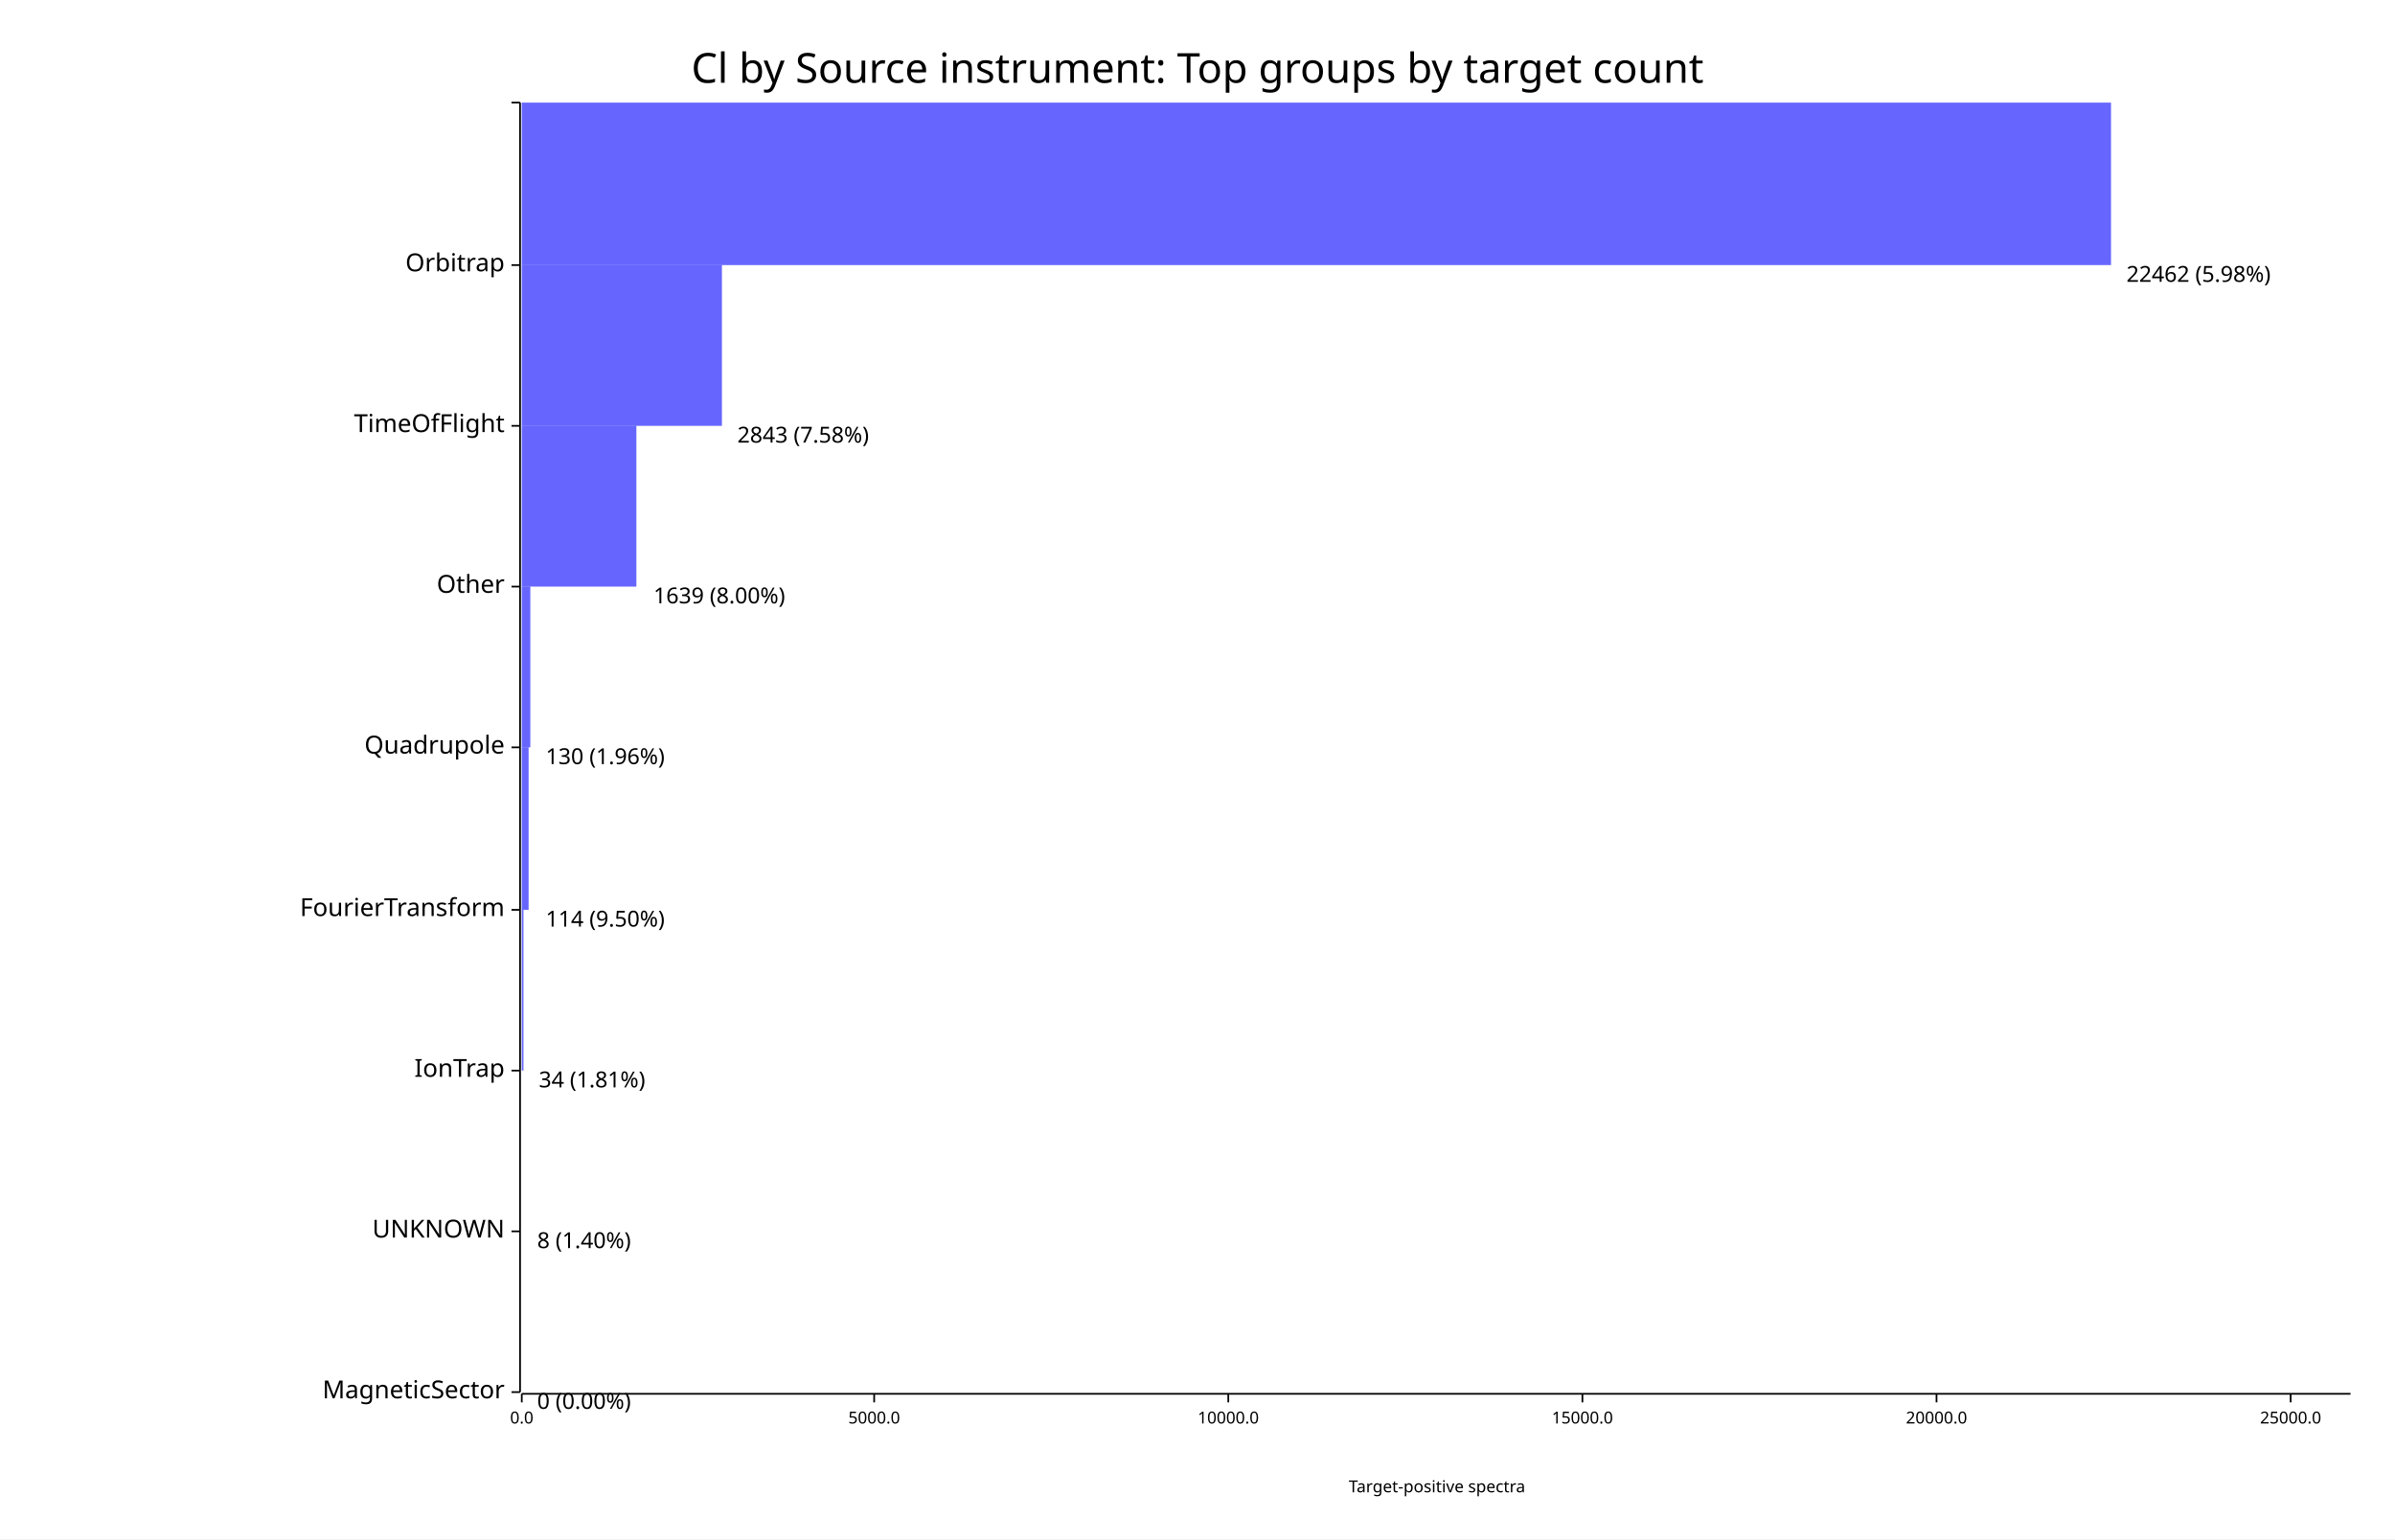
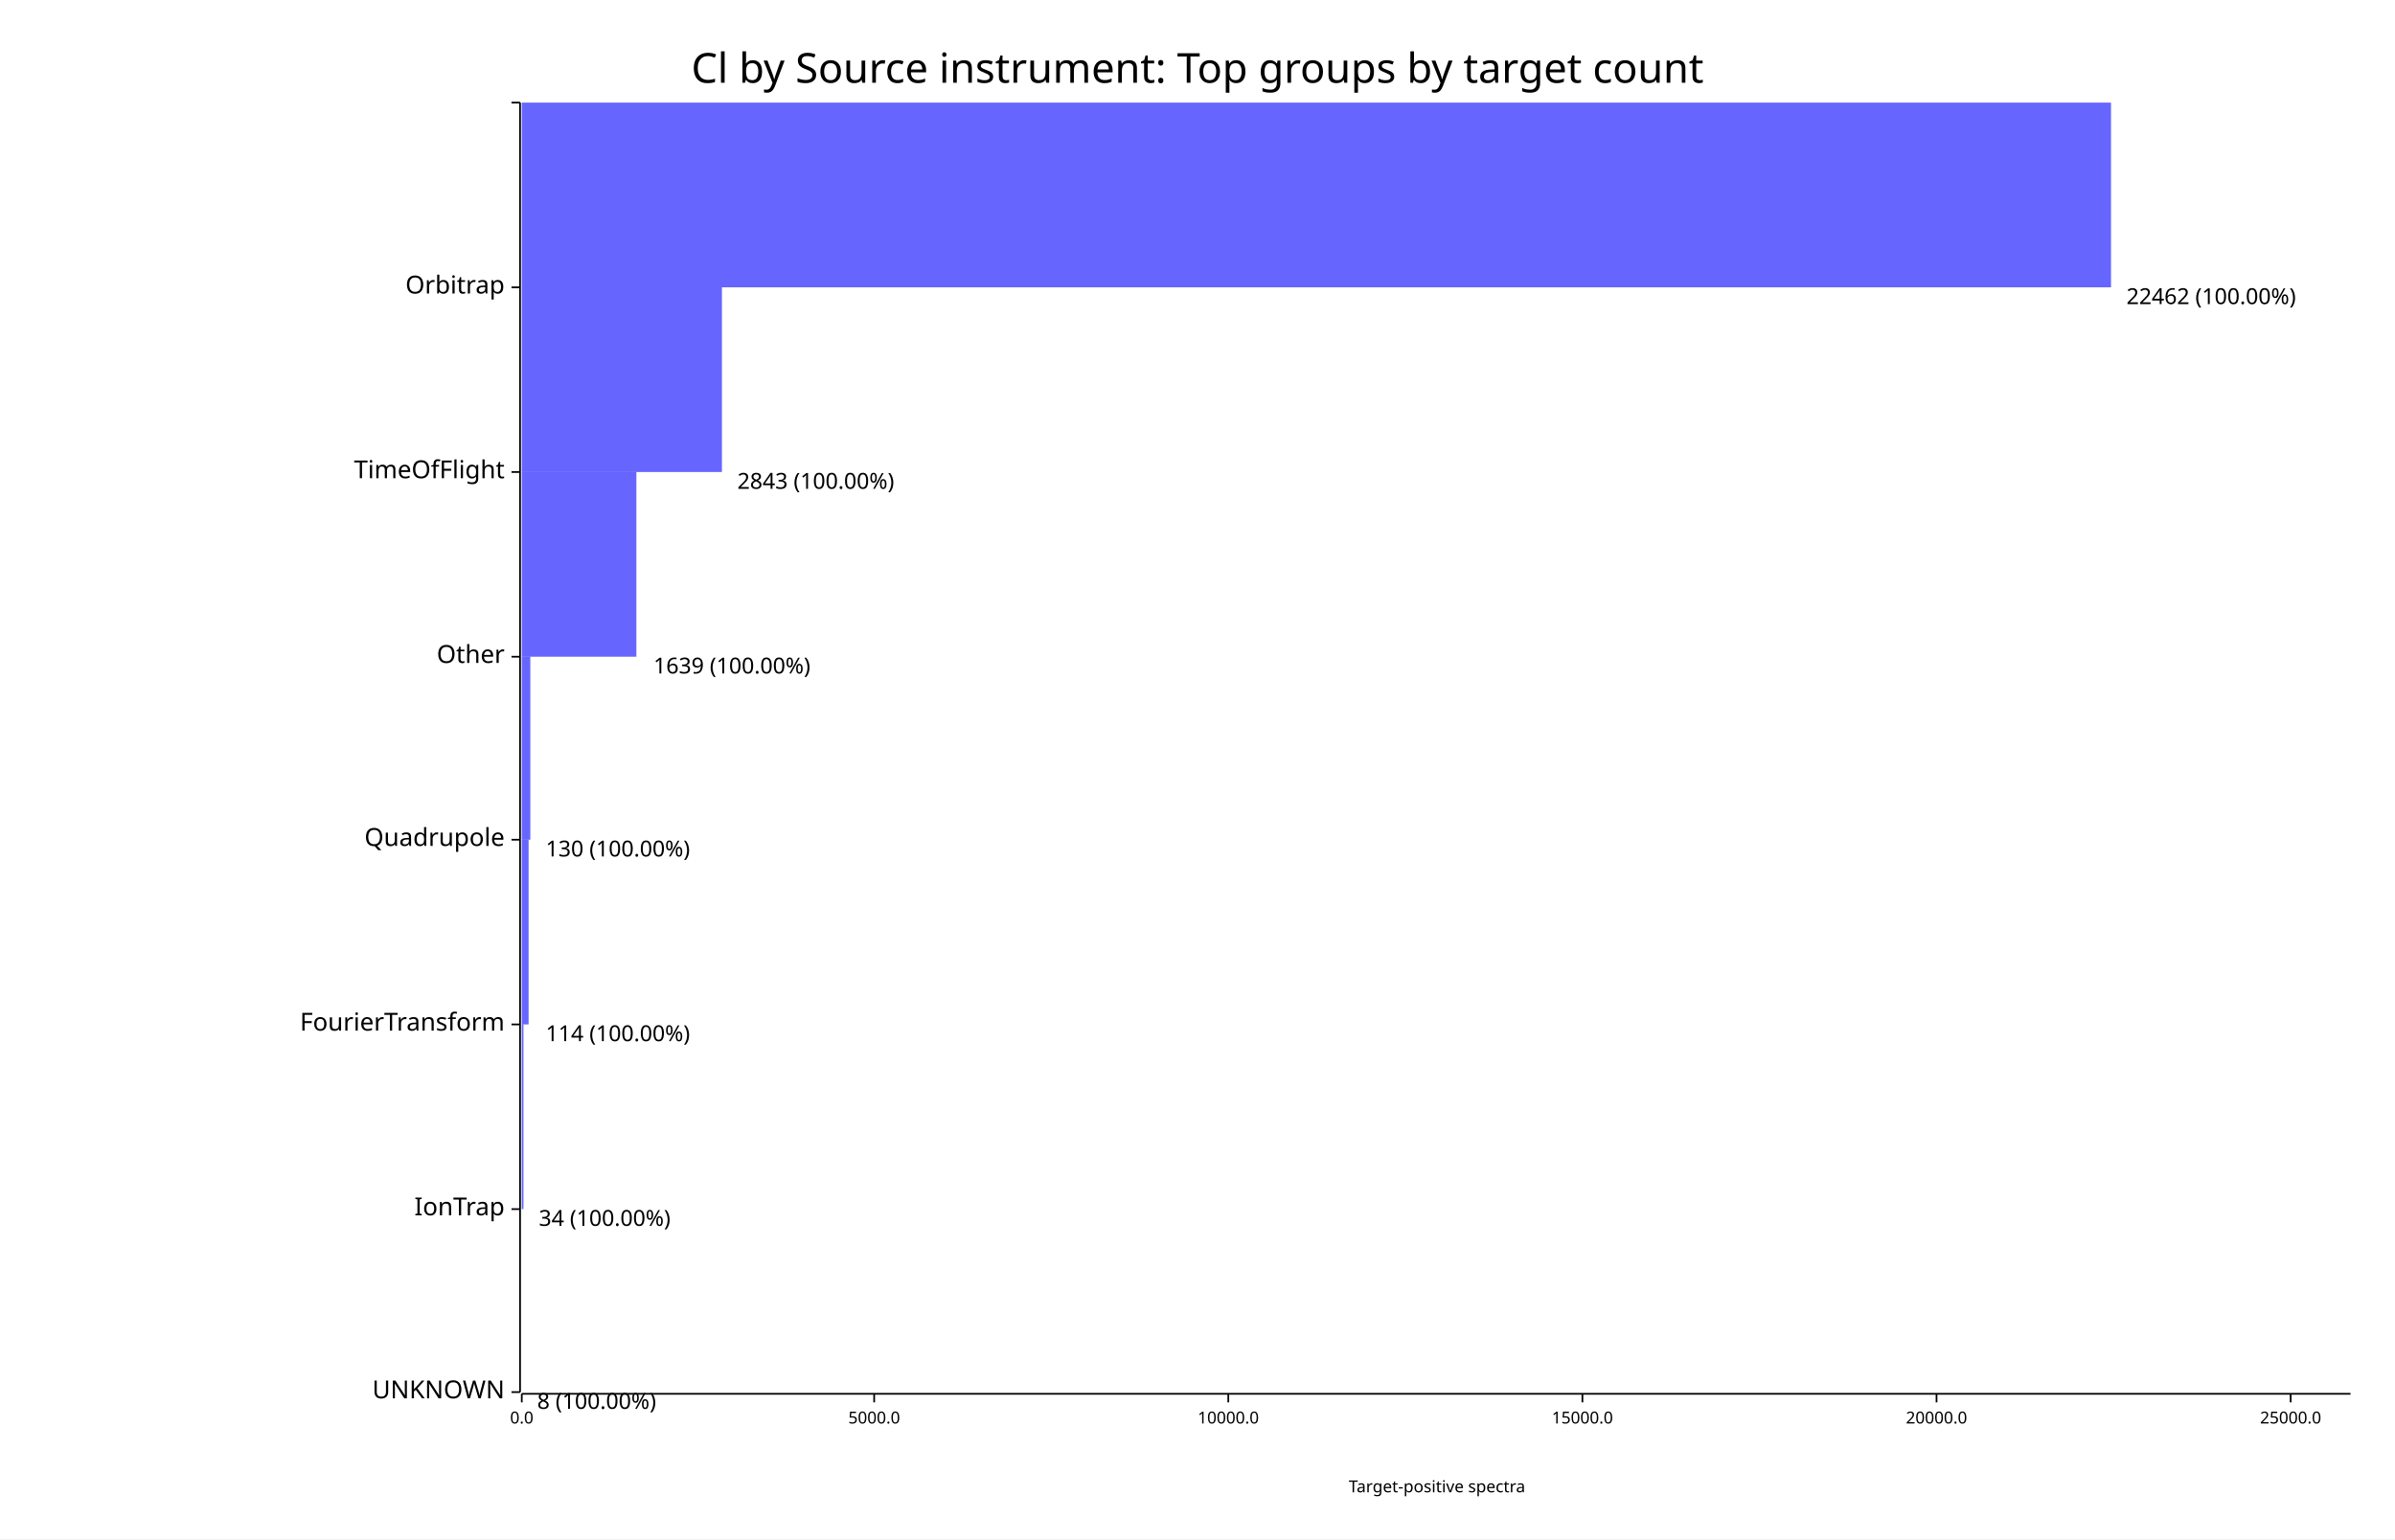
<svg xmlns="http://www.w3.org/2000/svg" width="1400" height="900" viewBox="0 0 1400 900">
  <rect x="0" y="0" width="1400" height="900" opacity="1" fill="#FFFFFF" stroke="none" />
  <text x="700" y="30" dy="0.76em" text-anchor="middle" font-family="sans-serif" font-size="24.194" opacity="1" fill="#000000">
Cl by Source instrument: Top groups by target count
</text>
  <text x="840" y="875" dy="-0.5ex" text-anchor="middle" font-family="sans-serif" font-size="9.677" opacity="1" fill="#000000">
Target-positive spectra
</text>
  <polyline fill="none" opacity="1" stroke="#000000" stroke-width="1" points="304,60 304,814 " />
  <text x="295" y="814" dy="0.5ex" text-anchor="end" font-family="sans-serif" font-size="14.516" opacity="1" fill="#000000">
- MagneticSector
+ UNKNOWN
</text>
  <polyline fill="none" opacity="1" stroke="#000000" stroke-width="1" points="299,814 304,814 " />
-   <text x="295" y="720" dy="0.5ex" text-anchor="end" font-family="sans-serif" font-size="14.516" opacity="1" fill="#000000">
- UNKNOWN
- </text>
-   <polyline fill="none" opacity="1" stroke="#000000" stroke-width="1" points="299,720 304,720 " />
-   <text x="295" y="626" dy="0.5ex" text-anchor="end" font-family="sans-serif" font-size="14.516" opacity="1" fill="#000000">
+   <text x="295" y="707" dy="0.5ex" text-anchor="end" font-family="sans-serif" font-size="14.516" opacity="1" fill="#000000">
IonTrap
</text>
-   <polyline fill="none" opacity="1" stroke="#000000" stroke-width="1" points="299,626 304,626 " />
-   <text x="295" y="532" dy="0.5ex" text-anchor="end" font-family="sans-serif" font-size="14.516" opacity="1" fill="#000000">
+   <polyline fill="none" opacity="1" stroke="#000000" stroke-width="1" points="299,707 304,707 " />
+   <text x="295" y="599" dy="0.5ex" text-anchor="end" font-family="sans-serif" font-size="14.516" opacity="1" fill="#000000">
FourierTransform
</text>
-   <polyline fill="none" opacity="1" stroke="#000000" stroke-width="1" points="299,532 304,532 " />
-   <text x="295" y="437" dy="0.5ex" text-anchor="end" font-family="sans-serif" font-size="14.516" opacity="1" fill="#000000">
+   <polyline fill="none" opacity="1" stroke="#000000" stroke-width="1" points="299,599 304,599 " />
+   <text x="295" y="491" dy="0.5ex" text-anchor="end" font-family="sans-serif" font-size="14.516" opacity="1" fill="#000000">
Quadrupole
</text>
-   <polyline fill="none" opacity="1" stroke="#000000" stroke-width="1" points="299,437 304,437 " />
-   <text x="295" y="343" dy="0.5ex" text-anchor="end" font-family="sans-serif" font-size="14.516" opacity="1" fill="#000000">
+   <polyline fill="none" opacity="1" stroke="#000000" stroke-width="1" points="299,491 304,491 " />
+   <text x="295" y="384" dy="0.5ex" text-anchor="end" font-family="sans-serif" font-size="14.516" opacity="1" fill="#000000">
Other
</text>
-   <polyline fill="none" opacity="1" stroke="#000000" stroke-width="1" points="299,343 304,343 " />
-   <text x="295" y="249" dy="0.5ex" text-anchor="end" font-family="sans-serif" font-size="14.516" opacity="1" fill="#000000">
+   <polyline fill="none" opacity="1" stroke="#000000" stroke-width="1" points="299,384 304,384 " />
+   <text x="295" y="276" dy="0.5ex" text-anchor="end" font-family="sans-serif" font-size="14.516" opacity="1" fill="#000000">
TimeOfFlight
</text>
-   <polyline fill="none" opacity="1" stroke="#000000" stroke-width="1" points="299,249 304,249 " />
-   <text x="295" y="155" dy="0.5ex" text-anchor="end" font-family="sans-serif" font-size="14.516" opacity="1" fill="#000000">
+   <polyline fill="none" opacity="1" stroke="#000000" stroke-width="1" points="299,276 304,276 " />
+   <text x="295" y="168" dy="0.5ex" text-anchor="end" font-family="sans-serif" font-size="14.516" opacity="1" fill="#000000">
Orbitrap
</text>
-   <polyline fill="none" opacity="1" stroke="#000000" stroke-width="1" points="299,155 304,155 " />
+   <polyline fill="none" opacity="1" stroke="#000000" stroke-width="1" points="299,168 304,168 " />
  <text x="295" y="60" dy="0.5ex" text-anchor="end" font-family="sans-serif" font-size="14.516" opacity="1" fill="#000000">

</text>
  <polyline fill="none" opacity="1" stroke="#000000" stroke-width="1" points="299,60 304,60 " />
  <polyline fill="none" opacity="1" stroke="#000000" stroke-width="1" points="305,815 1374,815 " />
  <text x="305" y="825" dy="0.76em" text-anchor="middle" font-family="sans-serif" font-size="9.677" opacity="1" fill="#000000">
0.0
</text>
  <polyline fill="none" opacity="1" stroke="#000000" stroke-width="1" points="305,815 305,820 " />
  <text x="511" y="825" dy="0.76em" text-anchor="middle" font-family="sans-serif" font-size="9.677" opacity="1" fill="#000000">
5000.0
</text>
  <polyline fill="none" opacity="1" stroke="#000000" stroke-width="1" points="511,815 511,820 " />
  <text x="718" y="825" dy="0.76em" text-anchor="middle" font-family="sans-serif" font-size="9.677" opacity="1" fill="#000000">
10000.0
</text>
  <polyline fill="none" opacity="1" stroke="#000000" stroke-width="1" points="718,815 718,820 " />
  <text x="925" y="825" dy="0.76em" text-anchor="middle" font-family="sans-serif" font-size="9.677" opacity="1" fill="#000000">
15000.0
</text>
  <polyline fill="none" opacity="1" stroke="#000000" stroke-width="1" points="925,815 925,820 " />
  <text x="1132" y="825" dy="0.76em" text-anchor="middle" font-family="sans-serif" font-size="9.677" opacity="1" fill="#000000">
20000.0
</text>
  <polyline fill="none" opacity="1" stroke="#000000" stroke-width="1" points="1132,815 1132,820 " />
  <text x="1339" y="825" dy="0.76em" text-anchor="middle" font-family="sans-serif" font-size="9.677" opacity="1" fill="#000000">
25000.0
</text>
  <polyline fill="none" opacity="1" stroke="#000000" stroke-width="1" points="1339,815 1339,820 " />
-   <rect x="305" y="720" width="0" height="94" opacity="0.6" fill="#0000FF" stroke="none" />
+   <rect x="305" y="707" width="0" height="107" opacity="0.6" fill="#0000FF" stroke="none" />
  <text x="314" y="814" dy="0.76em" text-anchor="start" font-family="sans-serif" font-size="12.903" opacity="1" fill="#000000">
- 0 (0.00%)
+ 8 (100.00%)
</text>
-   <rect x="305" y="626" width="0" height="94" opacity="0.6" fill="#0000FF" stroke="none" />
-   <text x="314" y="720" dy="0.76em" text-anchor="start" font-family="sans-serif" font-size="12.903" opacity="1" fill="#000000">
- 8 (1.40%)
+   <rect x="305" y="599" width="1" height="108" opacity="0.6" fill="#0000FF" stroke="none" />
+   <text x="315" y="707" dy="0.76em" text-anchor="start" font-family="sans-serif" font-size="12.903" opacity="1" fill="#000000">
+ 34 (100.00%)
</text>
-   <rect x="305" y="532" width="1" height="94" opacity="0.6" fill="#0000FF" stroke="none" />
-   <text x="315" y="626" dy="0.76em" text-anchor="start" font-family="sans-serif" font-size="12.903" opacity="1" fill="#000000">
- 34 (1.81%)
+   <rect x="305" y="491" width="4" height="108" opacity="0.6" fill="#0000FF" stroke="none" />
+   <text x="319" y="599" dy="0.76em" text-anchor="start" font-family="sans-serif" font-size="12.903" opacity="1" fill="#000000">
+ 114 (100.00%)
</text>
-   <rect x="305" y="437" width="4" height="95" opacity="0.6" fill="#0000FF" stroke="none" />
-   <text x="319" y="532" dy="0.76em" text-anchor="start" font-family="sans-serif" font-size="12.903" opacity="1" fill="#000000">
- 114 (9.50%)
+   <rect x="305" y="384" width="5" height="107" opacity="0.6" fill="#0000FF" stroke="none" />
+   <text x="319" y="491" dy="0.76em" text-anchor="start" font-family="sans-serif" font-size="12.903" opacity="1" fill="#000000">
+ 130 (100.00%)
</text>
-   <rect x="305" y="343" width="5" height="94" opacity="0.6" fill="#0000FF" stroke="none" />
-   <text x="319" y="437" dy="0.76em" text-anchor="start" font-family="sans-serif" font-size="12.903" opacity="1" fill="#000000">
- 130 (1.96%)
+   <rect x="305" y="276" width="67" height="108" opacity="0.6" fill="#0000FF" stroke="none" />
+   <text x="382" y="384" dy="0.76em" text-anchor="start" font-family="sans-serif" font-size="12.903" opacity="1" fill="#000000">
+ 1639 (100.00%)
</text>
-   <rect x="305" y="249" width="67" height="94" opacity="0.6" fill="#0000FF" stroke="none" />
-   <text x="382" y="343" dy="0.76em" text-anchor="start" font-family="sans-serif" font-size="12.903" opacity="1" fill="#000000">
- 1639 (8.00%)
+   <rect x="305" y="168" width="117" height="108" opacity="0.6" fill="#0000FF" stroke="none" />
+   <text x="431" y="276" dy="0.76em" text-anchor="start" font-family="sans-serif" font-size="12.903" opacity="1" fill="#000000">
+ 2843 (100.00%)
</text>
-   <rect x="305" y="155" width="117" height="94" opacity="0.6" fill="#0000FF" stroke="none" />
-   <text x="431" y="249" dy="0.76em" text-anchor="start" font-family="sans-serif" font-size="12.903" opacity="1" fill="#000000">
- 2843 (7.58%)
- </text>
-   <rect x="305" y="60" width="929" height="95" opacity="0.6" fill="#0000FF" stroke="none" />
-   <text x="1243" y="155" dy="0.76em" text-anchor="start" font-family="sans-serif" font-size="12.903" opacity="1" fill="#000000">
- 22462 (5.98%)
+   <rect x="305" y="60" width="929" height="108" opacity="0.6" fill="#0000FF" stroke="none" />
+   <text x="1243" y="168" dy="0.76em" text-anchor="start" font-family="sans-serif" font-size="12.903" opacity="1" fill="#000000">
+ 22462 (100.00%)
</text>
</svg>
